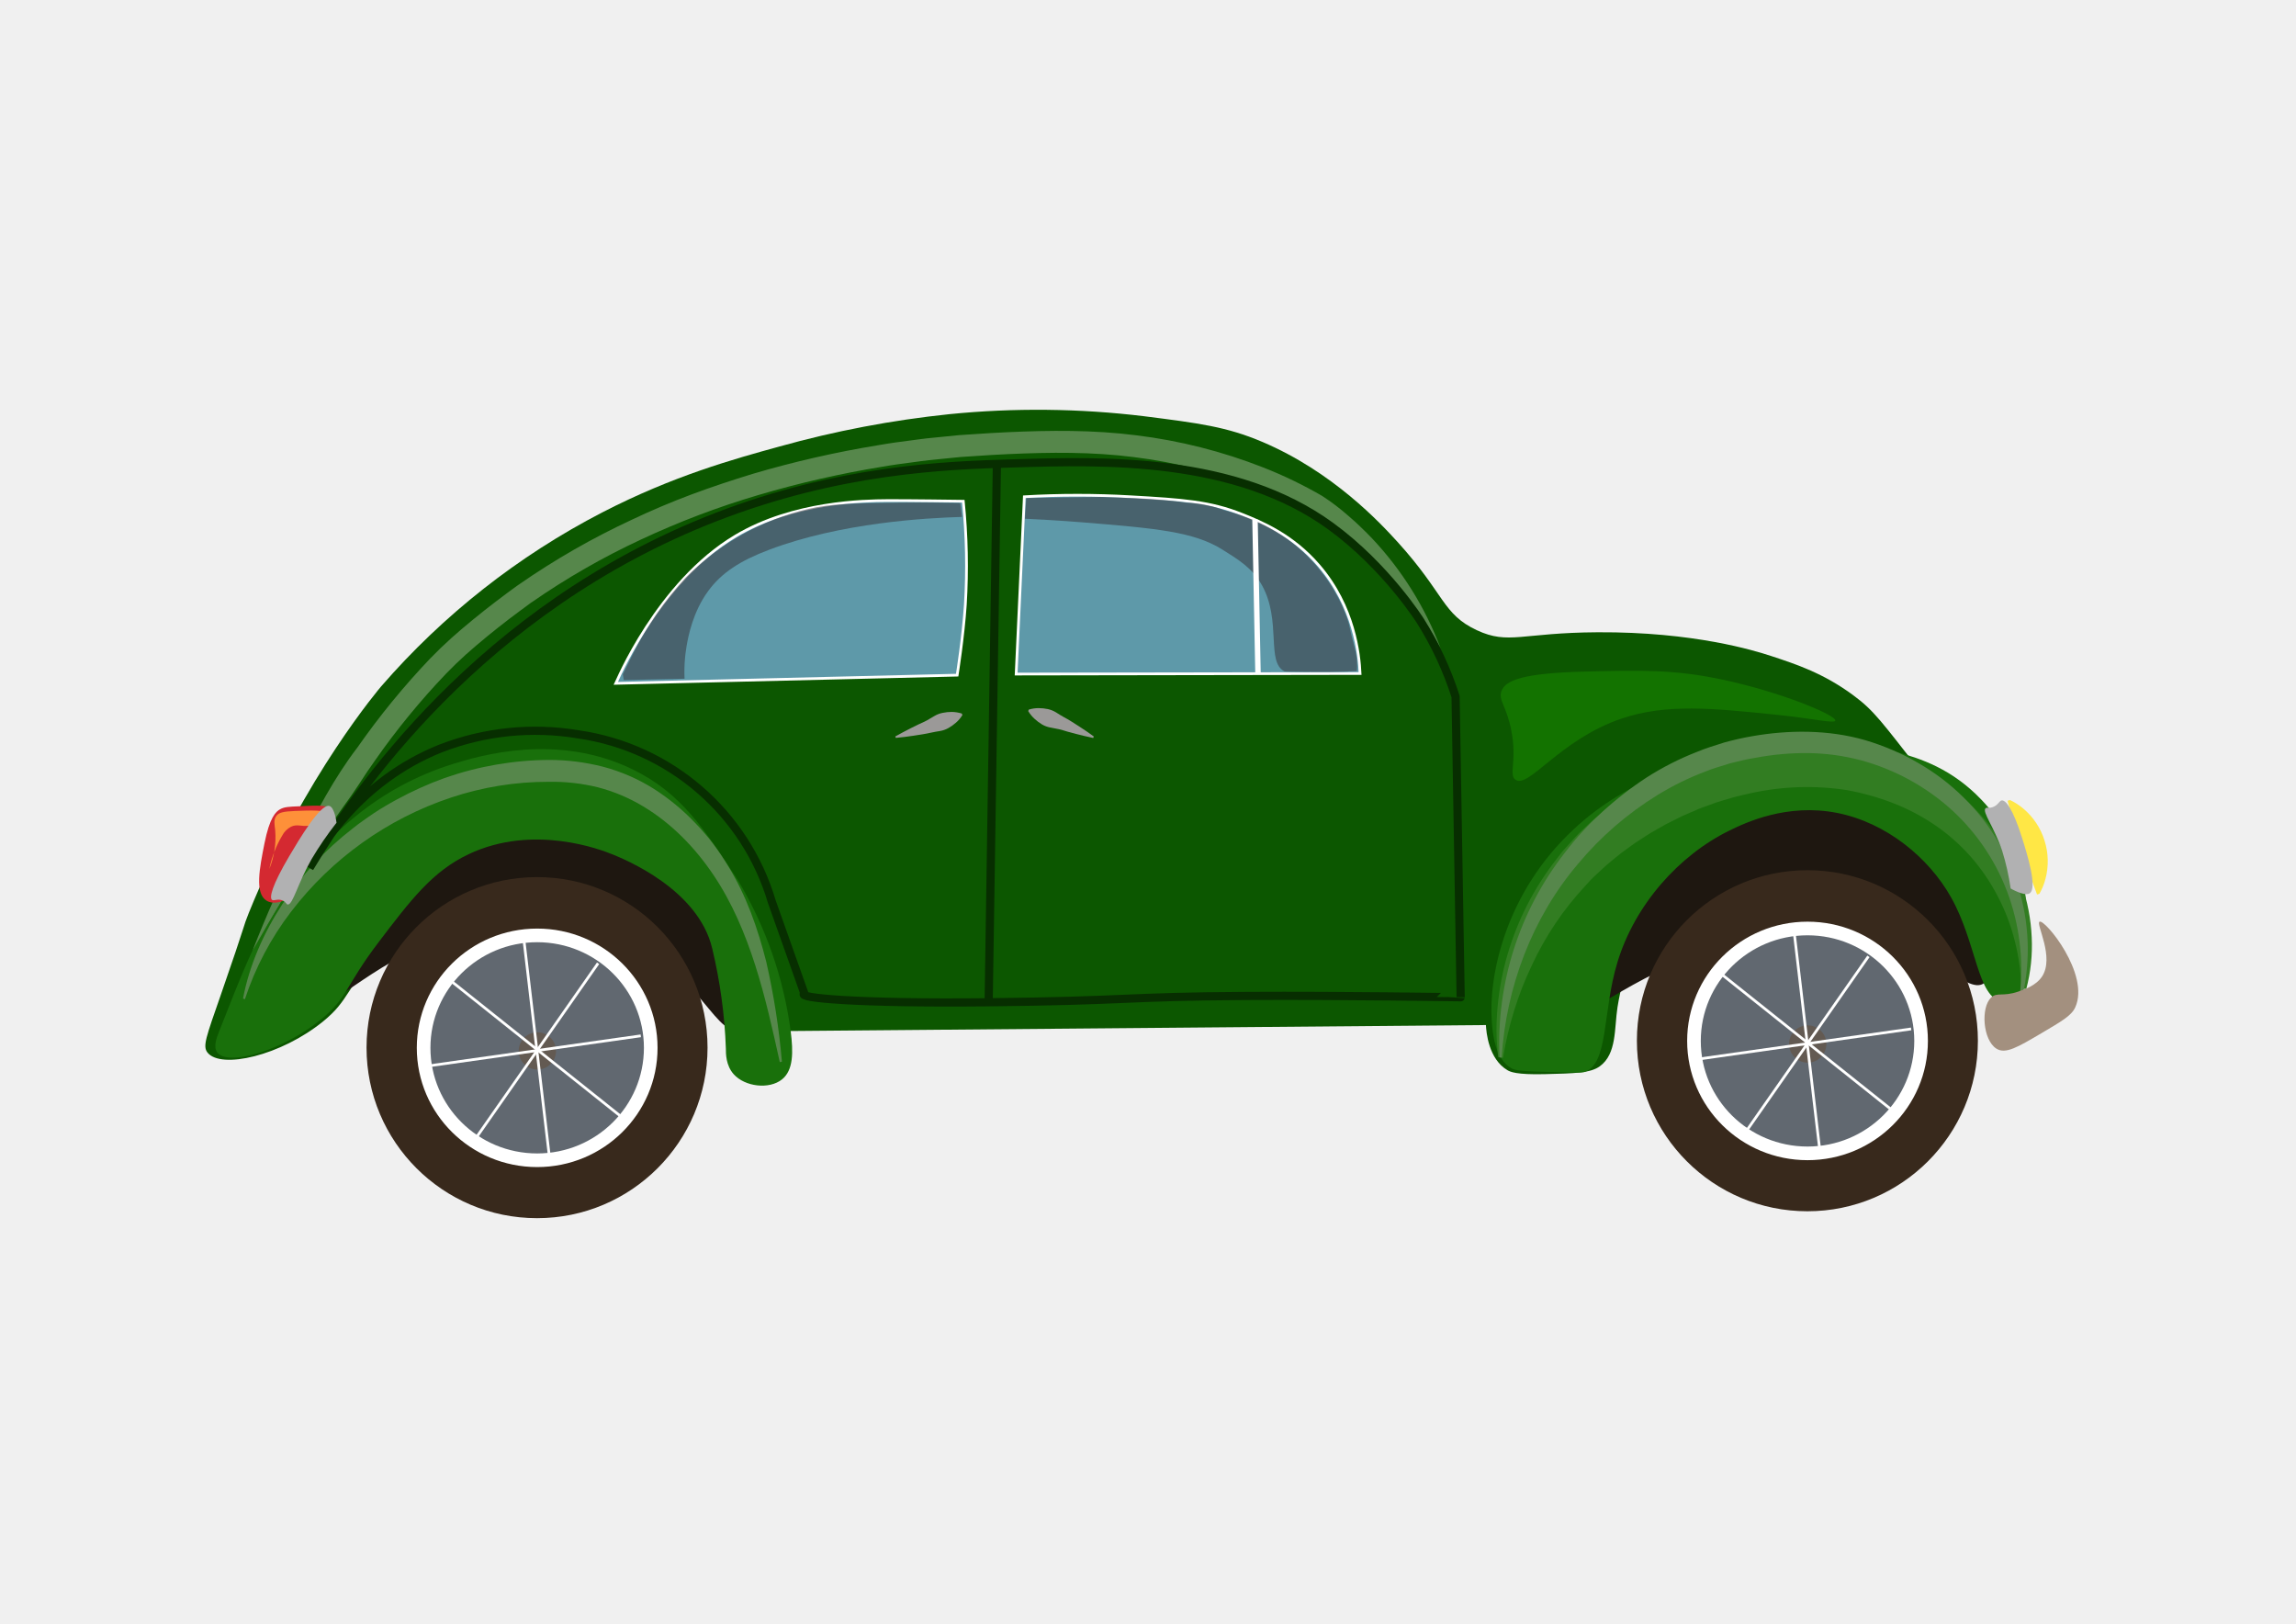
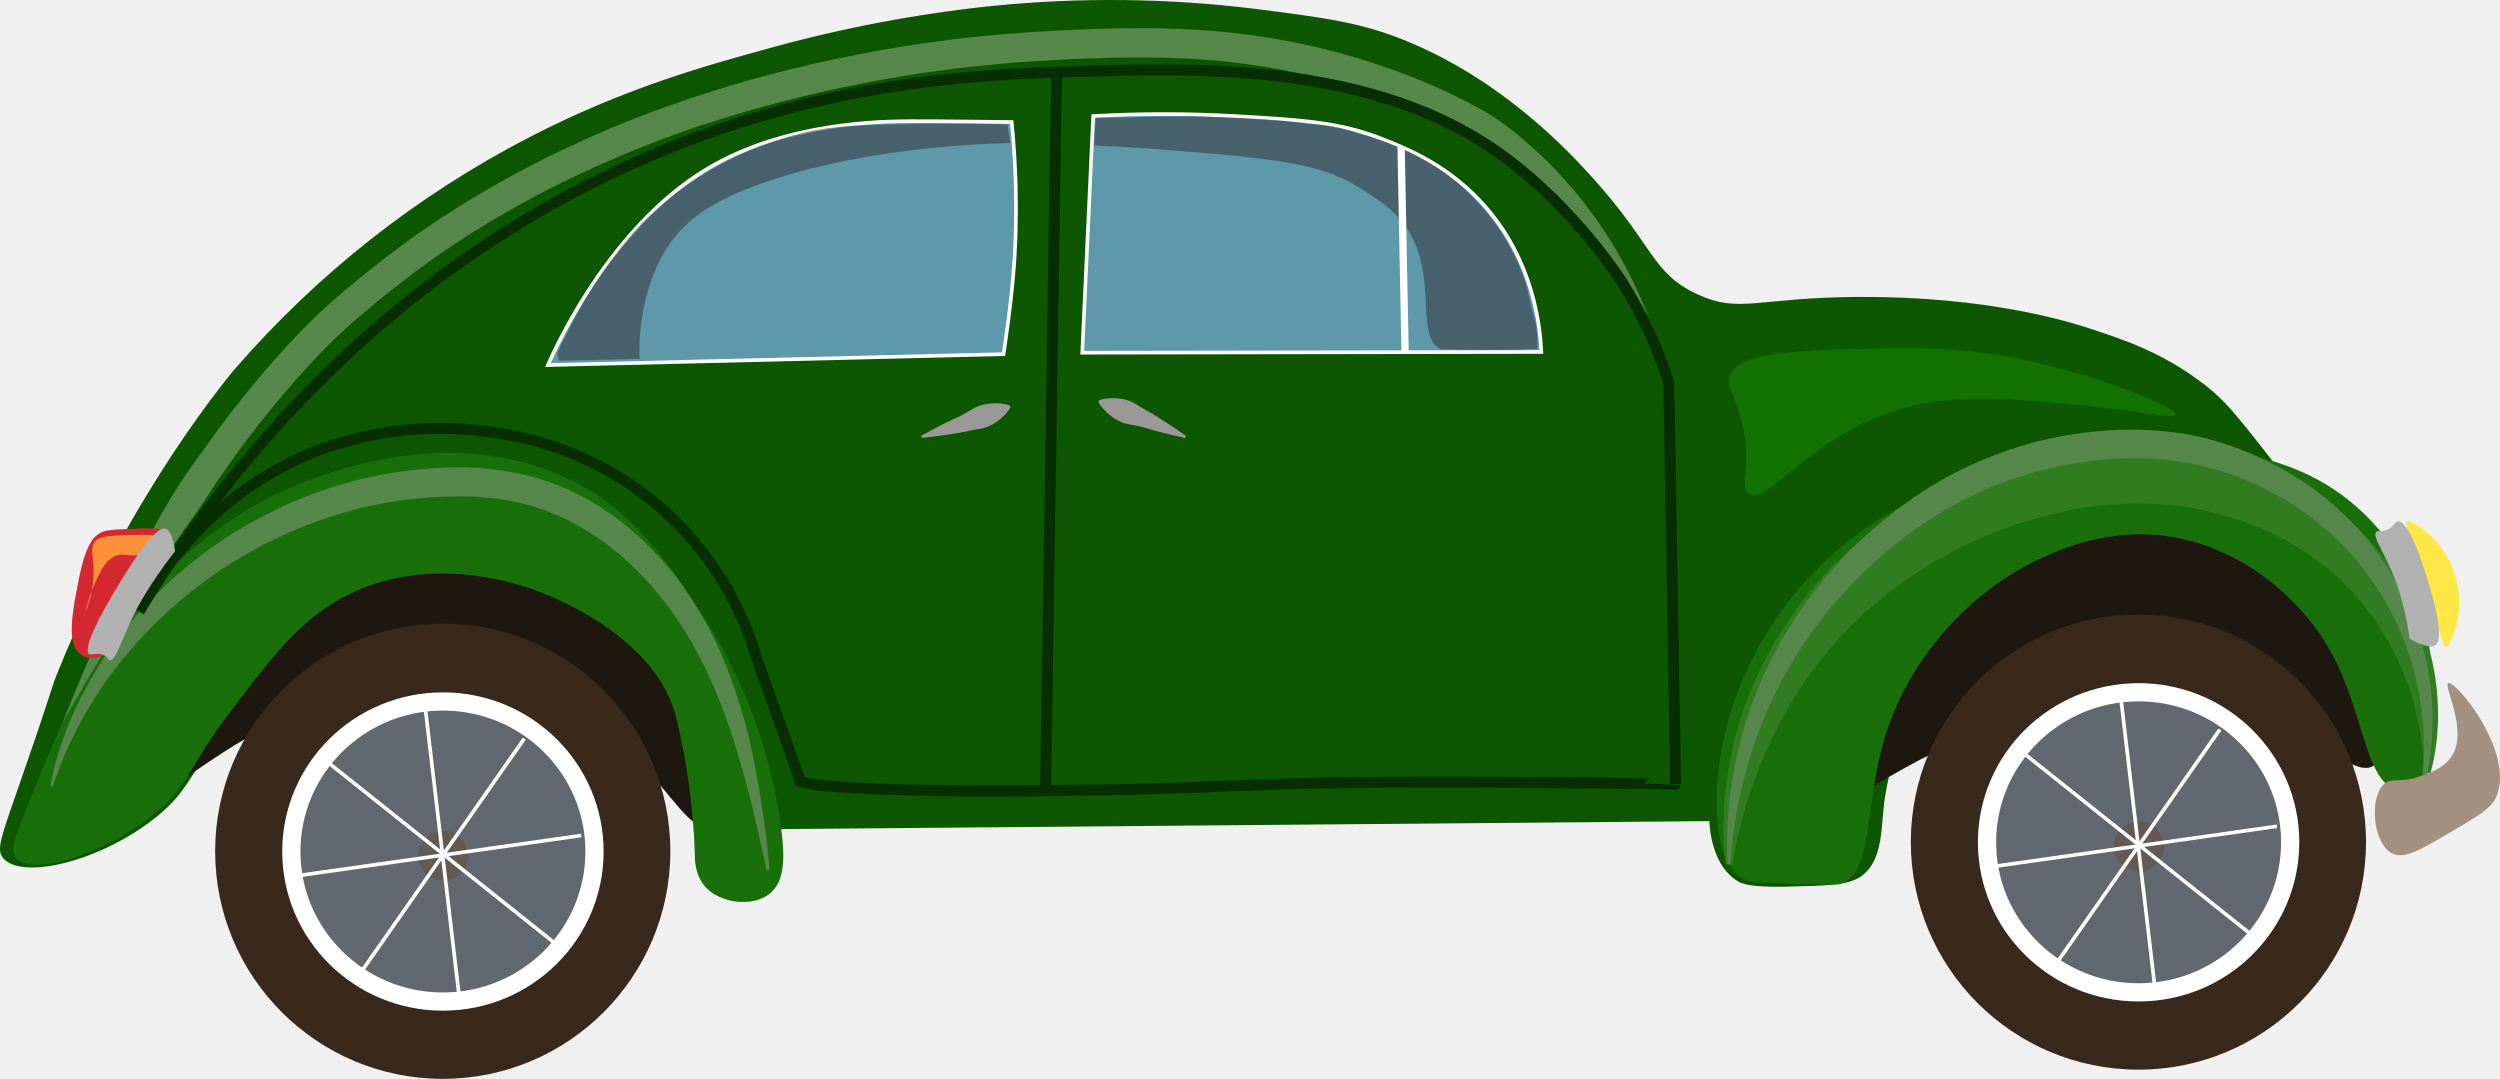
- <svg xmlns="http://www.w3.org/2000/svg" id="Layer_1" data-name="Layer 1" viewBox="0 0 841.89 595.28">
-   <defs>
-     <style>.cls-1{fill:#0c5700;}.cls-2{fill:#1e1710;}.cls-3{fill:#137300;}.cls-4{fill:#19700b;}.cls-5{fill:#56874b;}.cls-6{fill:#327d22;}.cls-7{fill:#5e99a9;}.cls-14,.cls-15,.cls-7,.cls-9{stroke:#fff;}.cls-10,.cls-14,.cls-15,.cls-7,.cls-9{stroke-miterlimit:10;}.cls-8{fill:#312c32;opacity:0.5;}.cls-10,.cls-14,.cls-15,.cls-9{fill:none;}.cls-9{stroke-width:2px;}.cls-10{stroke:#072e00;stroke-width:3px;}.cls-11{fill:#38291c;}.cls-12{fill:#616870;}.cls-13{fill:#635a52;}.cls-15{stroke-width:5px;}.cls-16{fill:#a3907f;}.cls-17{fill:#ffe745;}.cls-18{fill:#b1b1b2;}.cls-19{fill:#d42931;}.cls-20{fill:#fe9039;}.cls-21{fill:#9b9998;}</style>
+ <svg xmlns="http://www.w3.org/2000/svg" id="Layer_1" data-name="Layer 1" viewBox="0 0 686.764 296.368" version="1.1" width="686.764" height="296.368">
+   <defs id="defs4">
+     <style id="style2">.cls-1{fill:#0c5700;}.cls-2{fill:#1e1710;}.cls-3{fill:#137300;}.cls-4{fill:#19700b;}.cls-5{fill:#56874b;}.cls-6{fill:#327d22;}.cls-7{fill:#5e99a9;}.cls-14,.cls-15,.cls-7,.cls-9{stroke:#fff;}.cls-10,.cls-14,.cls-15,.cls-7,.cls-9{stroke-miterlimit:10;}.cls-8{fill:#312c32;opacity:0.5;}.cls-10,.cls-14,.cls-15,.cls-9{fill:none;}.cls-9{stroke-width:2px;}.cls-10{stroke:#072e00;stroke-width:3px;}.cls-11{fill:#38291c;}.cls-12{fill:#616870;}.cls-13{fill:#635a52;}.cls-15{stroke-width:5px;}.cls-16{fill:#a3907f;}.cls-17{fill:#ffe745;}.cls-18{fill:#b1b1b2;}.cls-19{fill:#d42931;}.cls-20{fill:#fe9039;}.cls-21{fill:#9b9998;}</style>
  </defs>
-   <path class="cls-1" d="M81.12,364.28c9.44-27.13,7.89-24.09,10.08-29.52,20.18-50,48.6-83.16,48.6-83.16a273.26,273.26,0,0,1,81-63.72c26-13.44,48.52-19.65,65-24.18a375.59,375.59,0,0,1,62.32-11.86,324.89,324.89,0,0,1,71.44.76c20.13,2.56,30.19,3.84,43.2,9.36,26,11,43.5,29.91,49.68,36.72,17.4,19.16,16.43,26.49,29.16,32.4,11.62,5.38,16.22.87,44.28.72,35.3-.2,57.71,6.79,63.36,8.64,9.6,3.14,19.44,6.44,30.24,14.4,7.73,5.69,10.41,9.67,25.92,29.52,27.63,35.36,31.23,38.2,32.4,46.8,2.18,16.06-.71,33.79-.71,33.79V365c-11.49-32.65-27.36-48.24-27.36-48.24-3.68-3.62-19.48-19.07-43.92-20.16-2-.09-25.79-.81-44.64,15.84-22,19.37-27.62,53.85-28.08,56.88-1.19,7.76-.22,17.05-6.48,21.6-3.39,2.46-9,2.6-20.16,2.88-10.5.26-12.72-.88-13.68-1.44-7-4.13-7.78-14-7.92-16.56L288.48,378a7.77,7.77,0,0,1,.36,9c-2.35,3.44-6.63,3.25-6.84,3.24a6.58,6.58,0,0,1-2.16,4.68c-2.35,1.88-6.37,1.62-9.36-1.08,0,0,2.46-36.68-14.4-59.76-14.59-20-39.58-24.22-45.36-25.2-7.43-1.27-24.11-4.1-40.32,4.32-9.28,4.81-15.54,13-28.08,29.52-15.5,20.36-14.58,24.16-23.76,31.68C103,387.07,81,392.09,76.08,385.88,74.25,383.53,75.5,380.42,81.12,364.28Z" />
-   <path class="cls-2" d="M569.26,374c5.85,4.77,19.7-10.21,48.26-22,15.15-6.24,36.19-14.91,59.76-11.52,30,4.3,43.73,25.16,50.39,19.85s-1.21-30.05-15.79-46.45c-17.37-19.55-40.48-22.36-47.46-23.2-24.71-3-43.18,6.56-50,10.22-2.46,1.32-30.27,16.75-42.64,49.7C569.12,357.65,564.65,370.25,569.26,374Z" />
-   <path class="cls-2" d="M115,367.16c6.05,4.54,19.16-13,46.8-23,7.93-2.88,35.14-12.75,61.2-3.6,30.17,10.58,39.72,40,47.12,36.49,6.46-3,4.62-28-7-46.57-13.51-21.48-35.72-28.17-42.43-30.19-23.74-7.16-43.65-1.38-51.05.88-6.77,2.06-37.81,11.34-51,39.39C114.76,348.6,110,363.43,115,367.16Z" />
-   <path class="cls-3" d="M554.16,267.8c2.18,11.27-1,16.1,1.44,18,4.76,3.66,16.27-14.63,38.88-22.32,16.43-5.6,33.56-3.84,56.88-1.44,13.57,1.39,21.28,3.31,21.6,2.16.53-1.92-19.9-10.54-41.76-15.12-17.44-3.66-29.28-3.37-49.68-2.88-23.39.56-29.53,3.24-31,7.2C549.34,256.77,552.4,258.71,554.16,267.8Z" />
-   <path class="cls-4" d="M80.4,378c8.71-22.13,13.07-33.19,19.44-42.48,11.59-16.91,17.9-26.12,30.24-36a106.17,106.17,0,0,1,36-19.44c9.6-2.94,38.18-11.68,66.24,2.16,17.39,8.57,25.86,21.51,38.16,40.32A144.41,144.41,0,0,1,289.92,378c1,7.82,1,14.35-3.16,17.71-4.68,3.78-13.59,2.73-17.72-1.87-2.91-3.25-2.88-7.62-2.88-9.36a184.67,184.67,0,0,0-5-36.72C256.05,326,229,315,224.4,313.16c-3.9-1.59-28.79-11.26-52.56,0-13.24,6.26-21.16,16.67-33.12,32.4s-11.19,20.14-20.88,28.08C103.69,385.22,83.6,391,79.68,385.88,78.13,383.84,79.41,380.48,80.4,378Z" />
-   <path class="cls-4" d="M547,374.36c.32,4.44,1.11,13.85,7.2,17.28,1.29.72,2.74,1.14,16.56,1.44,6.31.13,9.47.2,10.08,0,9.14-3,6.61-21.79,12.24-40.32,6.41-21.13,22.58-39.2,41-48.24,6-2.95,21.2-10.14,39.6-6.48,17.81,3.53,33.49,16.23,41.76,31,9.42,16.77,9.56,36.76,18.72,38.16,4.26.64,8.37.08,6.48.14A174.08,174.08,0,0,0,742.8,342c.13-10.37.19-15.66-1.44-22.32-4-16.45-14.88-26.87-18.72-30.24-11-9.68-22.36-12.54-31.47-14.83a101.13,101.13,0,0,0-32.61-2.45,130.1,130.1,0,0,0-23,3.6c-15.09,3.73-38.25,9.46-58.32,28.08C551.85,327.3,545.79,358,547,374.36Z" />
-   <path class="cls-5" d="M92.64,348.44q7.58-19.47,17-38.25c6.35-12.44,12.86-25,21.41-36.14a277.64,277.64,0,0,1,26.75-32.7l3.78-3.77,3.92-3.65c2.64-2.36,5.33-4.64,8.06-6.87s5.48-4.41,8.28-6.54l4.21-3.17,2.13-1.56,1.08-.78.54-.39.27-.19.18-.12a4.78,4.78,0,0,1,.61-.38l-.5.3a277.62,277.62,0,0,1,41.21-23.64c7.15-3.4,14.48-6.51,21.89-9.28s14.93-5.26,22.49-7.57a375.08,375.08,0,0,1,46.19-10.54c2-.31,3.9-.69,5.86-.94l5.87-.78c2-.25,3.91-.55,5.88-.76l5.89-.59,5.9-.59,5.91-.39c3.95-.26,7.89-.53,11.8-.69,15.67-.72,31.66-.89,47.5,1.14a190.58,190.58,0,0,1,46.32,11.73,157.5,157.5,0,0,1,21.71,10.47,80.75,80.75,0,0,1,9.69,7.36l2.28,2,2.2,2.07c1.48,1.35,2.85,2.83,4.26,4.26a121,121,0,0,1,25,40.08,127.53,127.53,0,0,0-29-35.91c-1.48-1.21-2.91-2.46-4.45-3.58l-2.27-1.73-2.34-1.63a103.35,103.35,0,0,0-9.62-5.91,124.76,124.76,0,0,0-20.42-10,183,183,0,0,0-44.37-11.23c-15.21-1.95-30.63-1.8-46.16-1.09-3.91.16-7.76.43-11.62.68l-5.79.38-5.77.58-5.77.58c-1.92.2-3.83.5-5.75.74l-5.75.77c-1.92.24-3.82.61-5.73.91a369.45,369.45,0,0,0-45.19,10.32A304.08,304.08,0,0,0,235,197.82a269.4,269.4,0,0,0-40.06,23l-.5.3a2.27,2.27,0,0,0,.34-.19l-.09.06-.26.18-.51.38-1,.74-2.07,1.52-4.12,3.09c-2.72,2.09-5.42,4.21-8.06,6.38s-5.26,4.38-7.8,6.65l-3.7,3.44-3.6,3.6a268.77,268.77,0,0,0-26,31.74c-2,2.78-3.92,5.65-5.77,8.54-1,1.42-1.9,2.87-2.89,4.28l-3,4.19c-2,2.8-3.94,5.66-5.92,8.49l-5.73,8.64C106.66,324.41,99.52,336.32,92.64,348.44Z" />
-   <path class="cls-4" d="M88.64,371.5c.09-1.51.21-3,.39-4.54s.44-3,.7-4.54.64-3,1-4.49.83-3,1.3-4.45a89.71,89.71,0,0,1,7.63-17.07,106.31,106.31,0,0,1,24.72-28.74,118.1,118.1,0,0,1,71.94-26.52,98.13,98.13,0,0,1,20.48,1.72,74.19,74.19,0,0,1,20.39,7.64,76,76,0,0,1,16.69,12.74l1.8,1.82,1.69,1.86c1.14,1.24,2.22,2.49,3.22,3.8,2.06,2.58,3.91,5.23,5.7,7.86s3.34,5.35,4.81,7.94l2.18,3.91c.76,1.4,1.51,2.8,2.2,4.23a105.72,105.72,0,0,1,6.85,17.56,101.48,101.48,0,0,1,3.51,18.18c.3,3,.45,6.1.45,9.13,0,1.53-.07,3-.15,4.55,0,.76-.08,1.51-.14,2.26l-.24,2.26-1.78.29a126.21,126.21,0,0,0-10.46-32.57,121.09,121.09,0,0,0-8.36-14.92c-1.59-2.36-3.23-4.69-4.94-7s-3.42-4.6-5.19-6.84c-7.12-8.88-15.54-16.82-25.61-21.89a60.33,60.33,0,0,0-15.87-5.38,82.74,82.74,0,0,0-16.89-1.14,119.22,119.22,0,0,0-64.17,20.47,115.73,115.73,0,0,0-25.22,22.91,98.08,98.08,0,0,0-16.93,29.56Z" />
-   <path class="cls-5" d="M89.11,366.07c2.31-12.17,7.48-23.86,14.34-34.47a115.61,115.61,0,0,1,25.86-27.86c1.27-1,2.53-2,3.84-2.88s2.6-1.88,3.95-2.75,2.69-1.74,4.09-2.55,2.76-1.63,4.19-2.38A126.3,126.3,0,0,1,163,285.24a118.18,118.18,0,0,1,38.22-6.64,79.88,79.88,0,0,1,19.89,2.49,67.24,67.24,0,0,1,18.61,8.09,81.35,81.35,0,0,1,15.33,12.67l1.69,1.79c.55.6,1.07,1.23,1.61,1.85s1.07,1.23,1.59,1.86,1,1.29,1.49,1.94c2,2.6,3.77,5.31,5.47,8.06,6.84,11.09,11,23.18,14.07,35.27a267.27,267.27,0,0,1,5.74,36.61l-.78.17c-2.63-11.94-5.28-23.88-9-35.51s-8.49-22.95-15.28-33.05-15.42-19-25.83-25.22a62.5,62.5,0,0,0-16.66-7,70.93,70.93,0,0,0-18-2,112.69,112.69,0,0,0-35.81,5.79,122.58,122.58,0,0,0-58.56,41.76,108.48,108.48,0,0,0-17,32.17Z" />
-   <path class="cls-6" d="M549.35,387.55a91.17,91.17,0,0,1-.62-9.37c0-3.14.12-6.3.44-9.45a100.65,100.65,0,0,1,3.61-18.82,104.09,104.09,0,0,1,18-35c1-1.3,2-2.67,3.17-3.92l3.38-3.75c.57-.63,1.14-1.26,1.74-1.85l1.83-1.73c1.23-1.15,2.44-2.34,3.7-3.45,2.58-2.14,5.09-4.43,7.87-6.31,1.37-1,2.72-2,4.11-2.93l4.25-2.72c.71-.45,1.42-.92,2.14-1.34l2.22-1.21,4.46-2.4,4.58-2.15,2.3-1.07c.78-.33,1.57-.64,2.36-1,1.58-.62,3.17-1.2,4.76-1.8s3.24-1,4.86-1.55c3.23-1.09,6.59-1.82,9.92-2.62.83-.21,1.68-.35,2.53-.48l2.56-.41,2.55-.4c.85-.14,1.7-.26,2.57-.32a97.27,97.27,0,0,1,10.4-.66c1.75,0,3.49,0,5.24.05l5.26.39c.87.08,1.74.12,2.62.23l2.62.4c1.74.25,3.48.58,5.21.89l5.15,1.32,2.56.67c.85.25,1.68.57,2.52.86,1.68.58,3.35,1.17,5,1.81.87.31,1.54.63,2.33,1l2.36,1.07a85.44,85.44,0,0,1,9.27,5,94.23,94.23,0,0,1,8.58,6.14c1.34,1.14,2.71,2.23,4,3.48l1.89,1.83,1.81,1.9c1.21,1.26,2.32,2.62,3.45,3.93.55.68,1.08,1.38,1.6,2.07s1,1.39,1.52,2.11c1,1.44,2,2.85,2.8,4.35a46,46,0,0,1,2.5,4.5l1.13,2.29c.37.77.68,1.57,1,2.34l1,2.34c.3.79.57,1.59.84,2.39a69.57,69.57,0,0,1,3.68,19.39A62.28,62.28,0,0,1,743,362.55l-1.8,0a78.83,78.83,0,0,0-2.41-17.5,73.54,73.54,0,0,0-6.26-16.45,72.6,72.6,0,0,0-9.88-14.49,70.66,70.66,0,0,0-13.12-11.6A77,77,0,0,0,694,294.37a94.52,94.52,0,0,0-16.92-4.73,96,96,0,0,0-35,1.13c-2.86.69-5.75,1.24-8.55,2.16-1.41.43-2.83.81-4.23,1.28l-4.15,1.51c-.69.25-1.39.49-2.07.76l-2,.87L617,299.1l-4,2-2,1c-.65.34-1.28.72-1.92,1.08l-3.84,2.2c-1.26.77-2.48,1.59-3.72,2.39-2.52,1.54-4.82,3.38-7.22,5.1-1.17.9-2.29,1.86-3.43,2.79l-1.7,1.41c-.56.47-1.09,1-1.63,1.49l-3.23,3c-1.07,1-2,2.13-3,3.19A111.28,111.28,0,0,0,561.65,354a118.78,118.78,0,0,0-6.45,16.52,125,125,0,0,0-4.07,17.31Z" />
-   <path class="cls-5" d="M549.84,387.66a113.36,113.36,0,0,1,23.92-75c1.06-1.33,2.09-2.72,3.17-4s2.21-2.58,3.36-3.83c2.29-2.53,4.76-4.88,7.27-7.21A126.83,126.83,0,0,1,603.83,285a104.6,104.6,0,0,1,18.49-9.38c3.2-1.35,6.55-2.33,9.86-3.39a104.45,104.45,0,0,1,10.2-2.31c13.37-2.35,28-2.49,41.63,1.46A91.14,91.14,0,0,1,694,275a86.8,86.8,0,0,1,9.39,4.73A80.66,80.66,0,0,1,720,292.36a79.74,79.74,0,0,1,12.77,16.38,81.47,81.47,0,0,1,8,18.9,76.8,76.8,0,0,1,.31,39.72l-.79-.12A81.33,81.33,0,0,0,736.74,329a78,78,0,0,0-21-32,81.52,81.52,0,0,0-33.63-18.34,84.76,84.76,0,0,0-9.47-1.87,83.61,83.61,0,0,0-9.62-.7,98.65,98.65,0,0,0-19.24,1.72c-3.19.45-6.31,1.31-9.44,2.05-3.08,1-6.19,1.82-9.17,3.05a103,103,0,0,0-17.35,8.53,119.3,119.3,0,0,0-29.19,25.26c-16.78,19.72-26.39,45.18-28,71Z" />
-   <path class="cls-7" d="M225.84,250.52l125.13-3s2.21-13.9,3-25.84a237.22,237.22,0,0,0-.75-37.92s-21.88-.3-28.05-.24c-7.9.07-34.18.32-55.44,13C241.11,213.54,225.85,250.5,225.84,250.52Z" />
-   <path class="cls-7" d="M375.6,182.12l-3,65,126.11-.2c-.32-7-2.11-24.5-15.12-39.6-9.67-11.23-21-15.9-28.08-18.72-11.84-4.73-21.74-5.38-41-6.48A339.87,339.87,0,0,0,375.6,182.12Z" />
-   <path class="cls-8" d="M496.65,237.2c-2-7.45-1.55-7.29-2.73-10.68a60.45,60.45,0,0,0-11.52-19.44,61.5,61.5,0,0,0-10.56-9.6,65.17,65.17,0,0,0-18.12-9c-1.9-.63-3.5-1.07-4.59-1.35A43.72,43.72,0,0,0,435,184.28c-3.62-.52-6.62-.82-8.73-1-4.46-.38-9.9-.63-9.9-.63h0l-13.29-.47h0l-26.76.41h0l-.49,7.59h0c4.74.24,11.92.58,20.65,1.29,27.42,2.21,41.35,3.45,51.84,10.08,5.79,3.65,10.89,6.67,14.4,13,7.28,13,1.43,28.2,8.28,31.59.19.09,2.56.12,7.29.18,7.45.09,12.49,0,14.4-.09s3.72-.13,4.86-.18c0-.43.08-1.05.09-1.8A24.16,24.16,0,0,0,496.65,237.2Z" />
-   <path class="cls-8" d="M352.09,184.42c-5.36-.14-13.15-.27-22.57-.14-16.38.21-24.73.36-33.06,2.28a93.27,93.27,0,0,0-44.94,25.08,120.52,120.52,0,0,0-19.44,28.08l-3.71,7.47h0s.11.71.35,2.13l10.8-.24,11.49-.25a54.8,54.8,0,0,1,.19-7.77s.19-2.13.56-4.22c.61-3.51,2.27-12.45,7.92-20.16,4.88-6.67,11.66-11.1,22.32-15.12,26.45-10,57.74-11.67,70.76-12.05Z" />
-   <path class="cls-9" d="M460.18,190.53l1.1,56.44" />
-   <path class="cls-10" d="M113.52,318.2c16.27-27.05,62.27-95,149-128.63,45-17.44,83.7-19,109.47-19.7,32.81-1,81.08-2.34,115.92,23,20.4,14.85,32.94,34.81,32.94,34.81a122.47,122.47,0,0,1,12.88,27.7c1.14,67.12,1.86,110.23,1.86,110.24s-42.84-.69-78.46-.49c-46.19.26-42,1.79-95.75,2.33-46,.46-69.65-1.51-66.43-3.23L283,330.54h0a86.88,86.88,0,0,0-70.85-61.3,95.88,95.88,0,0,0-50.64,5.18C131.43,286.5,117.38,310.89,113.52,318.2Z" />
-   <path class="cls-10" d="M365.52,171.32l-3,196.18" />
-   <circle class="cls-11" cx="196.92" cy="384.08" r="62.52" />
-   <circle class="cls-12" cx="197.04" cy="383.61" r="41.76" />
-   <circle class="cls-13" cx="197.04" cy="385.28" r="6.84" />
-   <line class="cls-14" x1="165.3" y1="359.59" x2="228.2" y2="409.72" />
-   <line class="cls-14" x1="192.06" y1="344.17" x2="201.45" y2="424.09" />
-   <line class="cls-14" x1="219.31" y1="353.15" x2="174.64" y2="417.05" />
-   <line class="cls-14" x1="234.96" y1="379.75" x2="156.96" y2="390.8" />
-   <ellipse class="cls-15" cx="196.97" cy="384.15" rx="41.64" ry="41.22" />
-   <circle class="cls-11" cx="662.73" cy="381.55" r="62.52" />
-   <circle class="cls-12" cx="662.85" cy="381.08" r="41.76" />
-   <circle class="cls-13" cx="662.85" cy="382.75" r="6.84" />
-   <line class="cls-14" x1="631.11" y1="357.06" x2="694.01" y2="407.19" />
-   <line class="cls-14" x1="657.87" y1="341.64" x2="667.26" y2="421.56" />
-   <line class="cls-14" x1="685.11" y1="350.62" x2="640.45" y2="414.52" />
-   <line class="cls-14" x1="700.77" y1="377.22" x2="622.77" y2="388.27" />
-   <ellipse class="cls-15" cx="662.78" cy="381.62" rx="41.64" ry="41.22" />
-   <path class="cls-16" d="M748.72,358.08c-2.22,3.3-6.54,4.74-8.81,5.5-5.53,1.87-7.7.1-9.82,2.14-3.84,3.67-3.06,15.52,1.93,18.72,3.34,2.14,7.79-.5,16.71-5.76,7.16-4.24,10.79-6.27,12.21-9.36,5.54-12.14-11.19-32.51-13.1-31.41C746.43,338.73,753.49,351,748.72,358.08Z" />
-   <path class="cls-17" d="M737,293.3a21.71,21.71,0,0,1,4.93,3.17,24.85,24.85,0,0,1,7.76,11.72,25.16,25.16,0,0,1,.33,14.06,22.17,22.17,0,0,1-2.22,5.42l-.86.27-1.56-4.23-1.47-4.26c-1-2.84-1.86-5.71-2.8-8.56s-1.77-5.74-2.6-8.62l-1.23-4.34-1.14-4.36Z" />
-   <path class="cls-18" d="M728.08,296.31c-1.44,1.25,3.21,7,6.06,15.57a89,89,0,0,1,3.12,13.85s4.91,2.89,6.85,1.85c3.21-1.72-.87-14.69-2.69-20.47-3.35-10.63-6-13.91-7.47-13.66-.91.16-1.22,1.73-3.26,2.45C729.21,296.43,728.56,295.89,728.08,296.31Z" />
-   <path class="cls-19" d="M121.8,297c2.17,3.25-6,7.7-11.52,22-2,5.13-3.11,10.08-7.2,11.52-.34.11-3.17,1.06-5.4-.36-4.31-2.76-2.51-11.87-.72-20.88,1.93-9.73,4.21-11.73,5.76-12.6s3.31-.94,6.84-1.08C116.88,295.22,120.55,295.07,121.8,297Z" />
-   <path class="cls-20" d="M98.76,318.56a38.7,38.7,0,0,1,4.73-12.24,7.61,7.61,0,0,1,3.24-3.24c2.24-1.05,3.7,0,6.48-.36,3.61-.48,7.11-3.05,6.84-4.32-.33-1.53-6.08-1.31-11.93-1.08-4.32.16-5.89.6-6.79,1.8-1.11,1.45-.63,3.23-.41,5.4A31.15,31.15,0,0,1,98.76,318.56Z" />
-   <path class="cls-18" d="M105.56,331.61c1.86,0,3.64-7.84,8.72-16.69a124.62,124.62,0,0,1,9.11-13.29s-.66-5.68-2.65-6.17c-3.3-.8-11.14,12.44-14.63,18.34-6.43,10.86-7.42,15.33-6.35,16.11.67.49,2.1-.56,3.91.25C105,330.75,104.93,331.62,105.56,331.61Z" />
-   <path class="cls-21" d="M400.86,270.56c-2.16-.44-4.27-1-6.37-1.5l-3.13-.85c-1-.29-2-.64-3.1-.88s-2.12-.43-3.19-.62a9.28,9.28,0,0,1-3-1.13,15.89,15.89,0,0,1-2.67-2,12.6,12.6,0,0,1-2.37-2.87l.2-.56a12.15,12.15,0,0,1,3.65-.54,16.59,16.59,0,0,1,3.34.35,9.72,9.72,0,0,1,3,1.21c.94.58,1.86,1.2,2.82,1.71,1.92,1,3.76,2.23,5.61,3.41s3.65,2.41,5.42,3.71Z" />
-   <path class="cls-21" d="M328.28,270c1.92-1.1,3.85-2.08,5.78-3.08l2.91-1.43c1-.46,2-.87,2.91-1.38s1.87-1.08,2.8-1.64a9.28,9.28,0,0,1,3-1.13A16.26,16.26,0,0,1,349,261a13.32,13.32,0,0,1,3.67.59l.22.56a11.7,11.7,0,0,1-2.38,2.81,16.17,16.17,0,0,1-2.74,1.95,9.63,9.63,0,0,1-3.07,1.09c-1.09.19-2.19.33-3.25.59-2.12.49-4.3.8-6.46,1.13s-4.33.61-6.52.8Z" />
+   <path class="cls-1" d="m 5.824,214.048 c 9.44,-27.13 7.89,-24.09 10.08,-29.52 20.18,-50 48.6,-83.16 48.6,-83.16 a 273.26,273.26 0 0 1 81,-63.72 c 26,-13.44 48.52,-19.65 65,-24.18 a 375.59,375.59 0 0 1 62.32,-11.86 324.89,324.89 0 0 1 71.44,0.76 c 20.13,2.56 30.19,3.84 43.2,9.36 26,11 43.5,29.91 49.68,36.72 17.4,19.16 16.43,26.49 29.16,32.4 11.62,5.38 16.22,0.87 44.28,0.72 35.3,-0.2 57.71,6.79 63.36,8.64 9.6,3.14 19.44,6.44 30.24,14.4 7.73,5.69 10.41,9.67 25.92,29.52 27.63,35.36 31.23,38.2 32.4,46.8 2.18,16.06 -0.71,33.79 -0.71,33.79 v 0.05 c -11.49,-32.65 -27.36,-48.24 -27.36,-48.24 -3.68,-3.62 -19.48,-19.07 -43.92,-20.16 -2,-0.09 -25.79,-0.81 -44.64,15.84 -22,19.37 -27.62,53.85 -28.08,56.88 -1.19,7.76 -0.22,17.05 -6.48,21.6 -3.39,2.46 -9,2.6 -20.16,2.88 -10.5,0.26 -12.72,-0.88 -13.68,-1.44 -7,-4.13 -7.78,-14 -7.92,-16.56 l -256.37,2.2 a 7.77,7.77 0 0 1 0.36,9 c -2.35,3.44 -6.63,3.25 -6.84,3.24 a 6.58,6.58 0 0 1 -2.16,4.68 c -2.35,1.88 -6.37,1.62 -9.36,-1.08 0,0 2.46,-36.68 -14.4,-59.76 -14.59,-20 -39.58,-24.22 -45.36,-25.2 -7.43,-1.27 -24.11,-4.1 -40.32,4.32 -9.28,4.81 -15.54,13 -28.08,29.52 -15.5,20.36 -14.58,24.16 -23.76,31.68 -15.56,12.67 -37.56,17.69 -42.48,11.48 -1.83,-2.35 -0.58,-5.46 5.04,-21.6 z" id="path8" style="fill:#0c5700" />
+   <path class="cls-2" d="m 493.964,223.768 c 5.85,4.77 19.7,-10.21 48.26,-22 15.15,-6.24 36.19,-14.91 59.76,-11.52 30,4.3 43.73,25.16 50.39,19.85 6.66,-5.31 -1.21,-30.05 -15.79,-46.45 -17.37,-19.55 -40.48,-22.36 -47.46,-23.2 -24.71,-3 -43.18,6.56 -50,10.22 -2.46,1.32 -30.27,16.75 -42.64,49.7 -2.66,7.05 -7.13,19.65 -2.52,23.4 z" id="path10" style="fill:#1e1710" />
+   <path class="cls-2" d="m 39.704,216.928 c 6.05,4.54 19.16,-13 46.8,-23 7.93,-2.88 35.14,-12.75 61.2,-3.6 30.17,10.58 39.72,40 47.12,36.49 6.46,-3 4.62,-28 -7,-46.57 -13.51,-21.48 -35.72,-28.17 -42.43,-30.19 -23.74,-7.16 -43.65,-1.38 -51.05,0.88 -6.77,2.06 -37.81,11.34 -51,39.39 -3.88,8.04 -8.64,22.87 -3.64,26.6 z" id="path12" style="fill:#1e1710" />
+   <path class="cls-3" d="m 478.864,117.568 c 2.18,11.27 -1,16.1 1.44,18 4.76,3.66 16.27,-14.63 38.88,-22.32 16.43,-5.6 33.56,-3.84 56.88,-1.44 13.57,1.39 21.28,3.31 21.6,2.16 0.53,-1.92 -19.9,-10.54 -41.76,-15.12 -17.44,-3.66 -29.28,-3.37 -49.68,-2.88 -23.39,0.56 -29.53,3.24 -31,7.2 -1.18,3.37 1.88,5.31 3.64,14.4 z" id="path14" style="fill:#137300" />
+   <path class="cls-4" d="m 5.104,227.768 c 8.71,-22.13 13.07,-33.19 19.44,-42.48 11.59,-16.91 17.9,-26.12 30.24,-36 a 106.17,106.17 0 0 1 36,-19.44 c 9.6,-2.94 38.18,-11.68 66.24,2.16 17.39,8.57 25.86,21.51 38.16,40.32 a 144.41,144.41 0 0 1 19.44,55.44 c 1,7.82 1,14.35 -3.16,17.71 -4.68,3.78 -13.59,2.73 -17.72,-1.87 -2.91,-3.25 -2.88,-7.62 -2.88,-9.36 a 184.67,184.67 0 0 0 -5,-36.72 c -5.11,-21.76 -32.16,-32.76 -36.76,-34.6 -3.9,-1.59 -28.79,-11.26 -52.56,0 -13.24,6.26 -21.16,16.67 -33.12,32.4 -11.96,15.73 -11.19,20.14 -20.88,28.08 -14.15,11.58 -34.24,17.36 -38.16,12.24 -1.55,-2.04 -0.27,-5.4 0.72,-7.88 z" id="path16" style="fill:#19700b" />
+   <path class="cls-4" d="m 471.704,224.128 c 0.32,4.44 1.11,13.85 7.2,17.28 1.29,0.72 2.74,1.14 16.56,1.44 6.31,0.13 9.47,0.2 10.08,0 9.14,-3 6.61,-21.79 12.24,-40.32 6.41,-21.13 22.58,-39.2 41,-48.24 6,-2.95 21.2,-10.14 39.6,-6.48 17.81,3.53 33.49,16.23 41.76,31 9.42,16.77 9.56,36.76 18.72,38.16 4.26,0.64 8.37,0.08 6.48,0.14 a 174.08,174.08 0 0 0 2.16,-25.34 c 0.13,-10.37 0.19,-15.66 -1.44,-22.32 -4,-16.45 -14.88,-26.87 -18.72,-30.24 -11,-9.68 -22.36,-12.54 -31.47,-14.83 a 101.13,101.13 0 0 0 -32.61,-2.45 130.1,130.1 0 0 0 -23,3.6 c -15.09,3.73 -38.25,9.46 -58.32,28.08 -25.39,23.46 -31.45,54.16 -30.24,70.52 z" id="path18" style="fill:#19700b" />
+   <path class="cls-5" d="m 17.344,198.208 q 7.58,-19.47 17,-38.25 c 6.35,-12.44 12.86,-25 21.41,-36.14 a 277.64,277.64 0 0 1 26.75,-32.7 l 3.78,-3.77 3.92,-3.65 c 2.64,-2.36 5.33,-4.64 8.06,-6.87 2.73,-2.23 5.48,-4.41 8.28,-6.54 l 4.21,-3.17 2.13,-1.56 1.08,-0.78 0.54,-0.39 0.27,-0.19 0.18,-0.12 a 4.78,4.78 0 0 1 0.61,-0.38 l -0.5,0.3 a 277.62,277.62 0 0 1 41.21,-23.64 c 7.15,-3.4 14.48,-6.51 21.89,-9.28 7.41,-2.77 14.93,-5.26 22.49,-7.57 a 375.08,375.08 0 0 1 46.19,-10.54 c 2,-0.31 3.9,-0.69 5.86,-0.94 l 5.87,-0.78 c 2,-0.25 3.91,-0.55 5.88,-0.76 l 5.89,-0.59 5.9,-0.59 5.91,-0.39 c 3.95,-0.26 7.89,-0.53 11.8,-0.69 15.67,-0.72 31.66,-0.89 47.5,1.14 a 190.58,190.58 0 0 1 46.32,11.73 157.5,157.5 0 0 1 21.71,10.47 80.75,80.75 0 0 1 9.69,7.36 l 2.28,2 2.2,2.07 c 1.48,1.35 2.85,2.83 4.26,4.26 a 121,121 0 0 1 25,40.08 127.53,127.53 0 0 0 -29,-35.91 c -1.48,-1.21 -2.91,-2.46 -4.45,-3.58 l -2.27,-1.73 -2.34,-1.63 a 103.35,103.35 0 0 0 -9.62,-5.91 124.76,124.76 0 0 0 -20.42,-10 183,183 0 0 0 -44.37,-11.23 c -15.21,-1.95 -30.63,-1.8 -46.16,-1.09 -3.91,0.16 -7.76,0.43 -11.62,0.68 l -5.79,0.38 -5.77,0.58 -5.77,0.58 c -1.92,0.2 -3.83,0.5 -5.75,0.74 l -5.75,0.77 c -1.92,0.24 -3.82,0.61 -5.73,0.91 a 369.45,369.45 0 0 0 -45.19,10.32 304.08,304.08 0 0 0 -43.21,16.37 269.4,269.4 0 0 0 -40.06,23 l -0.5,0.3 a 2.27,2.27 0 0 0 0.34,-0.19 l -0.09,0.06 -0.26,0.18 -0.51,0.38 -1,0.74 -2.07,1.52 -4.12,3.09 c -2.72,2.09 -5.42,4.21 -8.06,6.38 -2.64,2.17 -5.26,4.38 -7.8,6.65 l -3.7,3.44 -3.6,3.6 a 268.77,268.77 0 0 0 -26,31.74 c -2,2.78 -3.92,5.65 -5.77,8.54 -1,1.42 -1.9,2.87 -2.89,4.28 l -3,4.19 c -2,2.8 -3.94,5.66 -5.92,8.49 l -5.73,8.64 c -7.6,11.56 -14.74,23.47 -21.62,35.59 z" id="path20" style="fill:#56874b" />
+   <path class="cls-4" d="m 13.344,221.268 c 0.09,-1.51 0.21,-3 0.39,-4.54 0.18,-1.54 0.44,-3 0.7,-4.54 0.26,-1.54 0.64,-3 1,-4.49 0.36,-1.49 0.83,-3 1.3,-4.45 a 89.71,89.71 0 0 1 7.63,-17.07 106.31,106.31 0 0 1 24.72,-28.74 118.1,118.1 0 0 1 71.94,-26.52 98.13,98.13 0 0 1 20.48,1.72 74.19,74.19 0 0 1 20.39,7.64 76,76 0 0 1 16.69,12.74 l 1.8,1.82 1.69,1.86 c 1.14,1.24 2.22,2.49 3.22,3.8 2.06,2.58 3.91,5.23 5.7,7.86 1.79,2.63 3.34,5.35 4.81,7.94 l 2.18,3.91 c 0.76,1.4 1.51,2.8 2.2,4.23 a 105.72,105.72 0 0 1 6.85,17.56 101.48,101.48 0 0 1 3.51,18.18 c 0.3,3 0.45,6.1 0.45,9.13 0,1.53 -0.07,3 -0.15,4.55 0,0.76 -0.08,1.51 -0.14,2.26 l -0.24,2.26 -1.78,0.29 a 126.21,126.21 0 0 0 -10.46,-32.57 121.09,121.09 0 0 0 -8.36,-14.92 c -1.59,-2.36 -3.23,-4.69 -4.94,-7 -1.71,-2.31 -3.42,-4.6 -5.19,-6.84 -7.12,-8.88 -15.54,-16.82 -25.61,-21.89 a 60.33,60.33 0 0 0 -15.87,-5.38 82.74,82.74 0 0 0 -16.89,-1.14 119.22,119.22 0 0 0 -64.17,20.47 115.73,115.73 0 0 0 -25.22,22.91 98.08,98.08 0 0 0 -16.93,29.56 z" id="path22" style="fill:#19700b" />
+   <path class="cls-5" d="m 13.814,215.838 c 2.31,-12.17 7.48,-23.86 14.34,-34.47 a 115.61,115.61 0 0 1 25.86,-27.86 c 1.27,-1 2.53,-2 3.84,-2.88 1.31,-0.88 2.6,-1.88 3.95,-2.75 1.35,-0.87 2.69,-1.74 4.09,-2.55 1.4,-0.81 2.76,-1.63 4.19,-2.38 a 126.3,126.3 0 0 1 17.62,-7.94 118.18,118.18 0 0 1 38.22,-6.64 79.88,79.88 0 0 1 19.89,2.49 67.24,67.24 0 0 1 18.61,8.09 81.35,81.35 0 0 1 15.33,12.67 l 1.69,1.79 c 0.55,0.6 1.07,1.23 1.61,1.85 0.54,0.62 1.07,1.23 1.59,1.86 0.52,0.63 1,1.29 1.49,1.94 2,2.6 3.77,5.31 5.47,8.06 6.84,11.09 11,23.18 14.07,35.27 a 267.27,267.27 0 0 1 5.74,36.61 l -0.78,0.17 c -2.63,-11.94 -5.28,-23.88 -9,-35.51 -3.72,-11.63 -8.49,-22.95 -15.28,-33.05 -6.79,-10.1 -15.42,-19 -25.83,-25.22 a 62.5,62.5 0 0 0 -16.66,-7 70.93,70.93 0 0 0 -18,-2 112.69,112.69 0 0 0 -35.81,5.79 122.58,122.58 0 0 0 -58.56,41.76 108.48,108.48 0 0 0 -17,32.17 z" id="path24" style="fill:#56874b" />
+   <path class="cls-6" d="m 474.054,237.318 a 91.17,91.17 0 0 1 -0.62,-9.37 c 0,-3.14 0.12,-6.3 0.44,-9.45 a 100.65,100.65 0 0 1 3.61,-18.82 104.09,104.09 0 0 1 18,-35 c 1,-1.3 2,-2.67 3.17,-3.92 l 3.38,-3.75 c 0.57,-0.63 1.14,-1.26 1.74,-1.85 l 1.83,-1.73 c 1.23,-1.15 2.44,-2.34 3.7,-3.45 2.58,-2.14 5.09,-4.43 7.87,-6.31 1.37,-1 2.72,-2 4.11,-2.93 l 4.25,-2.72 c 0.71,-0.45 1.42,-0.92 2.14,-1.34 l 2.22,-1.21 4.46,-2.4 4.58,-2.15 2.3,-1.07 c 0.78,-0.33 1.57,-0.64 2.36,-1 1.58,-0.62 3.17,-1.2 4.76,-1.8 1.59,-0.6 3.24,-1 4.86,-1.55 3.23,-1.09 6.59,-1.82 9.92,-2.62 0.83,-0.21 1.68,-0.35 2.53,-0.48 l 2.56,-0.41 2.55,-0.4 c 0.85,-0.14 1.7,-0.26 2.57,-0.32 a 97.27,97.27 0 0 1 10.4,-0.66 c 1.75,0 3.49,0 5.24,0.05 l 5.26,0.39 c 0.87,0.08 1.74,0.12 2.62,0.23 l 2.62,0.4 c 1.74,0.25 3.48,0.58 5.21,0.89 l 5.15,1.32 2.56,0.67 c 0.85,0.25 1.68,0.57 2.52,0.86 1.68,0.58 3.35,1.17 5,1.81 0.87,0.31 1.54,0.63 2.33,1 l 2.36,1.07 a 85.44,85.44 0 0 1 9.27,5 94.23,94.23 0 0 1 8.58,6.14 c 1.34,1.14 2.71,2.23 4,3.48 l 1.89,1.83 1.81,1.9 c 1.21,1.26 2.32,2.62 3.45,3.93 0.55,0.68 1.08,1.38 1.6,2.07 0.52,0.69 1,1.39 1.52,2.11 1,1.44 2,2.85 2.8,4.35 a 46,46 0 0 1 2.5,4.5 l 1.13,2.29 c 0.37,0.77 0.68,1.57 1,2.34 l 1,2.34 c 0.3,0.79 0.57,1.59 0.84,2.39 a 69.57,69.57 0 0 1 3.68,19.39 62.28,62.28 0 0 1 -1.98,18.96 h -1.8 a 78.83,78.83 0 0 0 -2.41,-17.5 73.54,73.54 0 0 0 -6.26,-16.45 72.6,72.6 0 0 0 -9.88,-14.49 70.66,70.66 0 0 0 -13.12,-11.6 77,77 0 0 0 -15.53,-8.14 94.52,94.52 0 0 0 -16.92,-4.73 96,96 0 0 0 -35,1.13 c -2.86,0.69 -5.75,1.24 -8.55,2.16 -1.41,0.43 -2.83,0.81 -4.23,1.28 l -4.15,1.51 c -0.69,0.25 -1.39,0.49 -2.07,0.76 l -2,0.87 -4.08,1.75 -4,2 -2,1 c -0.65,0.34 -1.28,0.72 -1.92,1.08 l -3.84,2.2 c -1.26,0.77 -2.48,1.59 -3.72,2.39 -2.52,1.54 -4.82,3.38 -7.22,5.1 -1.17,0.9 -2.29,1.86 -3.43,2.79 l -1.7,1.41 c -0.56,0.47 -1.09,1 -1.63,1.49 l -3.23,3 c -1.07,1 -2,2.13 -3,3.19 a 111.28,111.28 0 0 0 -19.66,29.25 118.78,118.78 0 0 0 -6.45,16.52 125,125 0 0 0 -4.07,17.31 z" id="path26" style="fill:#327d22" />
+   <path class="cls-5" d="m 474.544,237.428 a 113.36,113.36 0 0 1 23.92,-75 c 1.06,-1.33 2.09,-2.72 3.17,-4 1.08,-1.28 2.21,-2.58 3.36,-3.83 2.29,-2.53 4.76,-4.88 7.27,-7.21 a 126.83,126.83 0 0 1 16.27,-12.62 104.6,104.6 0 0 1 18.49,-9.38 c 3.2,-1.35 6.55,-2.33 9.86,-3.39 a 104.45,104.45 0 0 1 10.2,-2.31 c 13.37,-2.35 28,-2.49 41.63,1.46 a 91.14,91.14 0 0 1 9.99,3.62 86.8,86.8 0 0 1 9.39,4.73 80.66,80.66 0 0 1 16.61,12.63 79.74,79.74 0 0 1 12.77,16.38 81.47,81.47 0 0 1 8,18.9 76.8,76.8 0 0 1 0.31,39.72 l -0.79,-0.12 a 81.33,81.33 0 0 0 -3.55,-38.24 78,78 0 0 0 -21,-32 81.52,81.52 0 0 0 -33.63,-18.34 84.76,84.76 0 0 0 -9.47,-1.87 83.61,83.61 0 0 0 -9.62,-0.7 98.65,98.65 0 0 0 -19.24,1.72 c -3.19,0.45 -6.31,1.31 -9.44,2.05 -3.08,1 -6.19,1.82 -9.17,3.05 a 103,103 0 0 0 -17.35,8.53 119.3,119.3 0 0 0 -29.19,25.26 c -16.78,19.72 -26.39,45.18 -28,71 z" id="path28" style="fill:#56874b" />
+   <path class="cls-7" d="m 150.544,100.288 125.13,-3 c 0,0 2.21,-13.9 3,-25.84 a 237.22,237.22 0 0 0 -0.75,-37.92 c 0,0 -21.88,-0.3 -28.05,-0.24 -7.9,0.07 -34.18,0.32 -55.44,13 -28.62,17.02 -43.88,53.98 -43.89,54 z" id="path30" style="fill:#5e99a9;stroke:#ffffff;stroke-miterlimit:10" />
+   <path class="cls-7" d="m 300.304,31.888 -3,65 126.11,-0.2 c -0.32,-7 -2.11,-24.5 -15.12,-39.6 -9.67,-11.23 -21,-15.9 -28.08,-18.72 -11.84,-4.73 -21.74,-5.38 -41,-6.48 a 339.87,339.87 0 0 0 -38.91,0 z" id="path32" style="fill:#5e99a9;stroke:#ffffff;stroke-miterlimit:10" />
+   <path class="cls-8" d="m 421.354,86.968 c -2,-7.45 -1.55,-7.29 -2.73,-10.68 a 60.45,60.45 0 0 0 -11.52,-19.44 61.5,61.5 0 0 0 -10.56,-9.6 65.17,65.17 0 0 0 -18.12,-9 c -1.9,-0.63 -3.5,-1.07 -4.59,-1.35 a 43.72,43.72 0 0 0 -14.13,-2.85 c -3.62,-0.52 -6.62,-0.82 -8.73,-1 -4.46,-0.38 -9.9,-0.63 -9.9,-0.63 v 0 l -13.29,-0.47 v 0 l -26.76,0.41 v 0 l -0.49,7.59 v 0 c 4.74,0.24 11.92,0.58 20.65,1.29 27.42,2.21 41.35,3.45 51.84,10.08 5.79,3.65 10.89,6.67 14.4,13 7.28,13 1.43,28.2 8.28,31.59 0.19,0.09 2.56,0.12 7.29,0.18 7.45,0.09 12.49,0 14.4,-0.09 1.91,-0.09 3.72,-0.13 4.86,-0.18 0,-0.43 0.08,-1.05 0.09,-1.8 a 24.16,24.16 0 0 0 -0.99,-7.05 z" id="path34" style="opacity:0.5;fill:#312c32" />
+   <path class="cls-8" d="m 276.794,34.188 c -5.36,-0.14 -13.15,-0.27 -22.57,-0.14 -16.38,0.21 -24.73,0.36 -33.06,2.28 a 93.27,93.27 0 0 0 -44.94,25.08 120.52,120.52 0 0 0 -19.44,28.08 l -3.71,7.47 v 0 c 0,0 0.11,0.71 0.35,2.13 l 10.8,-0.24 11.49,-0.25 a 54.8,54.8 0 0 1 0.19,-7.77 c 0,0 0.19,-2.13 0.56,-4.22 0.61,-3.51 2.27,-12.45 7.92,-20.16 4.88,-6.67 11.66,-11.1 22.32,-15.12 26.45,-10 57.74,-11.67 70.76,-12.05 z" id="path36" style="opacity:0.5;fill:#312c32" />
+   <path class="cls-9" d="m 384.884,40.298 1.1,56.44" id="path38" style="fill:none;stroke:#ffffff;stroke-width:2px;stroke-miterlimit:10" />
+   <path class="cls-10" d="m 38.224,167.968 c 16.27,-27.05 62.27,-95 149,-128.63 45,-17.44 83.7,-19 109.47,-19.7 32.81,-1 81.08,-2.34 115.92,23 20.4,14.85 32.94,34.81 32.94,34.81 a 122.47,122.47 0 0 1 12.88,27.7 c 1.14,67.12 1.86,110.23 1.86,110.24 0,0.01 -42.84,-0.69 -78.46,-0.49 -46.19,0.26 -42,1.79 -95.75,2.33 -46,0.46 -69.65,-1.51 -66.43,-3.23 l -11.95,-33.69 v 0 a 86.88,86.88 0 0 0 -70.85,-61.3 95.88,95.88 0 0 0 -50.64,5.18 c -30.08,12.08 -44.13,36.47 -47.99,43.78 z" id="path40" style="fill:none;stroke:#072e00;stroke-width:3px;stroke-miterlimit:10" />
+   <path class="cls-10" d="m 290.224,21.088 -3,196.18" id="path42" style="fill:none;stroke:#072e00;stroke-width:3px;stroke-miterlimit:10" />
+   <circle class="cls-11" cx="121.624" cy="233.848" r="62.52" id="circle44" style="fill:#38291c" />
+   <circle class="cls-12" cx="121.744" cy="233.378" r="41.76" id="circle46" style="fill:#616870" />
+   <circle class="cls-13" cx="121.744" cy="235.048" r="6.84" id="circle48" style="fill:#635a52" />
+   <line class="cls-14" x1="90.004" y1="209.358" x2="152.904" y2="259.488" id="line50" style="fill:none;stroke:#ffffff;stroke-miterlimit:10" />
+   <line class="cls-14" x1="116.764" y1="193.938" x2="126.154" y2="273.858" id="line52" style="fill:none;stroke:#ffffff;stroke-miterlimit:10" />
+   <line class="cls-14" x1="144.014" y1="202.918" x2="99.344" y2="266.818" id="line54" style="fill:none;stroke:#ffffff;stroke-miterlimit:10" />
+   <line class="cls-14" x1="159.664" y1="229.518" x2="81.664" y2="240.568" id="line56" style="fill:none;stroke:#ffffff;stroke-miterlimit:10" />
+   <ellipse class="cls-15" cx="121.674" cy="233.918" rx="41.64" ry="41.22" id="ellipse58" style="fill:none;stroke:#ffffff;stroke-width:5px;stroke-miterlimit:10" />
+   <circle class="cls-11" cx="587.434" cy="231.318" r="62.52" id="circle60" style="fill:#38291c" />
+   <circle class="cls-12" cx="587.554" cy="230.848" r="41.76" id="circle62" style="fill:#616870" />
+   <circle class="cls-13" cx="587.554" cy="232.518" r="6.84" id="circle64" style="fill:#635a52" />
+   <line class="cls-14" x1="555.814" y1="206.828" x2="618.714" y2="256.958" id="line66" style="fill:none;stroke:#ffffff;stroke-miterlimit:10" />
+   <line class="cls-14" x1="582.574" y1="191.408" x2="591.964" y2="271.328" id="line68" style="fill:none;stroke:#ffffff;stroke-miterlimit:10" />
+   <line class="cls-14" x1="609.814" y1="200.388" x2="565.154" y2="264.288" id="line70" style="fill:none;stroke:#ffffff;stroke-miterlimit:10" />
+   <line class="cls-14" x1="625.474" y1="226.988" x2="547.474" y2="238.038" id="line72" style="fill:none;stroke:#ffffff;stroke-miterlimit:10" />
+   <ellipse class="cls-15" cx="587.485" cy="231.388" rx="41.64" ry="41.22" id="ellipse74" style="fill:none;stroke:#ffffff;stroke-width:5px;stroke-miterlimit:10" />
+   <path class="cls-16" d="m 673.424,207.848 c -2.22,3.3 -6.54,4.74 -8.81,5.5 -5.53,1.87 -7.7,0.1 -9.82,2.14 -3.84,3.67 -3.06,15.52 1.93,18.72 3.34,2.14 7.79,-0.5 16.71,-5.76 7.16,-4.24 10.79,-6.27 12.21,-9.36 5.54,-12.14 -11.19,-32.51 -13.1,-31.41 -1.41,0.82 5.65,13.09 0.88,20.17 z" id="path76" style="fill:#a3907f" />
+   <path class="cls-17" d="m 661.704,143.068 a 21.71,21.71 0 0 1 4.93,3.17 24.85,24.85 0 0 1 7.76,11.72 25.16,25.16 0 0 1 0.33,14.06 22.17,22.17 0 0 1 -2.22,5.42 l -0.86,0.27 -1.56,-4.23 -1.47,-4.26 c -1,-2.84 -1.86,-5.71 -2.8,-8.56 -0.94,-2.85 -1.77,-5.74 -2.6,-8.62 l -1.23,-4.34 -1.14,-4.36 z" id="path78" style="fill:#ffe745" />
+   <path class="cls-18" d="m 652.784,146.078 c -1.44,1.25 3.21,7 6.06,15.57 a 89,89 0 0 1 3.12,13.85 c 0,0 4.91,2.89 6.85,1.85 3.21,-1.72 -0.87,-14.69 -2.69,-20.47 -3.35,-10.63 -6,-13.91 -7.47,-13.66 -0.91,0.16 -1.22,1.73 -3.26,2.45 -1.48,0.53 -2.13,-0.01 -2.61,0.41 z" id="path80" style="fill:#b1b1b2" />
+   <path class="cls-19" d="m 46.504,146.768 c 2.17,3.25 -6,7.7 -11.52,22 -2,5.13 -3.11,10.08 -7.2,11.52 -0.34,0.11 -3.17,1.06 -5.4,-0.36 -4.31,-2.76 -2.51,-11.87 -0.72,-20.88 1.93,-9.73 4.21,-11.73 5.76,-12.6 1.55,-0.87 3.31,-0.94 6.84,-1.08 7.32,-0.38 10.99,-0.53 12.24,1.4 z" id="path82" style="fill:#d42931" />
+   <path class="cls-20" d="m 23.464,168.328 a 38.7,38.7 0 0 1 4.73,-12.24 7.61,7.61 0 0 1 3.24,-3.24 c 2.24,-1.05 3.7,0 6.48,-0.36 3.61,-0.48 7.11,-3.05 6.84,-4.32 -0.33,-1.53 -6.08,-1.31 -11.93,-1.08 -4.32,0.16 -5.89,0.6 -6.79,1.8 -1.11,1.45 -0.63,3.23 -0.41,5.4 a 31.15,31.15 0 0 1 -2.16,14.04 z" id="path84" style="fill:#fe9039" />
+   <path class="cls-18" d="m 30.264,181.378 c 1.86,0 3.64,-7.84 8.72,-16.69 a 124.62,124.62 0 0 1 9.11,-13.29 c 0,0 -0.66,-5.68 -2.65,-6.17 -3.3,-0.8 -11.14,12.44 -14.63,18.34 -6.43,10.86 -7.42,15.33 -6.35,16.11 0.67,0.49 2.1,-0.56 3.91,0.25 1.33,0.59 1.26,1.46 1.89,1.45 z" id="path86" style="fill:#b1b1b2" />
+   <path class="cls-21" d="m 325.564,120.328 c -2.16,-0.44 -4.27,-1 -6.37,-1.5 l -3.13,-0.85 c -1,-0.29 -2,-0.64 -3.1,-0.88 -1.1,-0.24 -2.12,-0.43 -3.19,-0.62 a 9.28,9.28 0 0 1 -3,-1.13 15.89,15.89 0 0 1 -2.67,-2 12.6,12.6 0 0 1 -2.37,-2.87 l 0.2,-0.56 a 12.15,12.15 0 0 1 3.65,-0.54 16.59,16.59 0 0 1 3.34,0.35 9.72,9.72 0 0 1 3,1.21 c 0.94,0.58 1.86,1.2 2.82,1.71 1.92,1 3.76,2.23 5.61,3.41 1.85,1.18 3.65,2.41 5.42,3.71 z" id="path88" style="fill:#9b9998" />
+   <path class="cls-21" d="m 252.984,119.768 c 1.92,-1.1 3.85,-2.08 5.78,-3.08 l 2.91,-1.43 c 1,-0.46 2,-0.87 2.91,-1.38 0.91,-0.51 1.87,-1.08 2.8,-1.64 a 9.28,9.28 0 0 1 3,-1.13 16.26,16.26 0 0 1 3.32,-0.34 13.32,13.32 0 0 1 3.67,0.59 l 0.22,0.56 a 11.7,11.7 0 0 1 -2.38,2.81 16.17,16.17 0 0 1 -2.74,1.95 9.63,9.63 0 0 1 -3.07,1.09 c -1.09,0.19 -2.19,0.33 -3.25,0.59 -2.12,0.49 -4.3,0.8 -6.46,1.13 -2.16,0.33 -4.33,0.61 -6.52,0.8 z" id="path90" style="fill:#9b9998" />
</svg>
